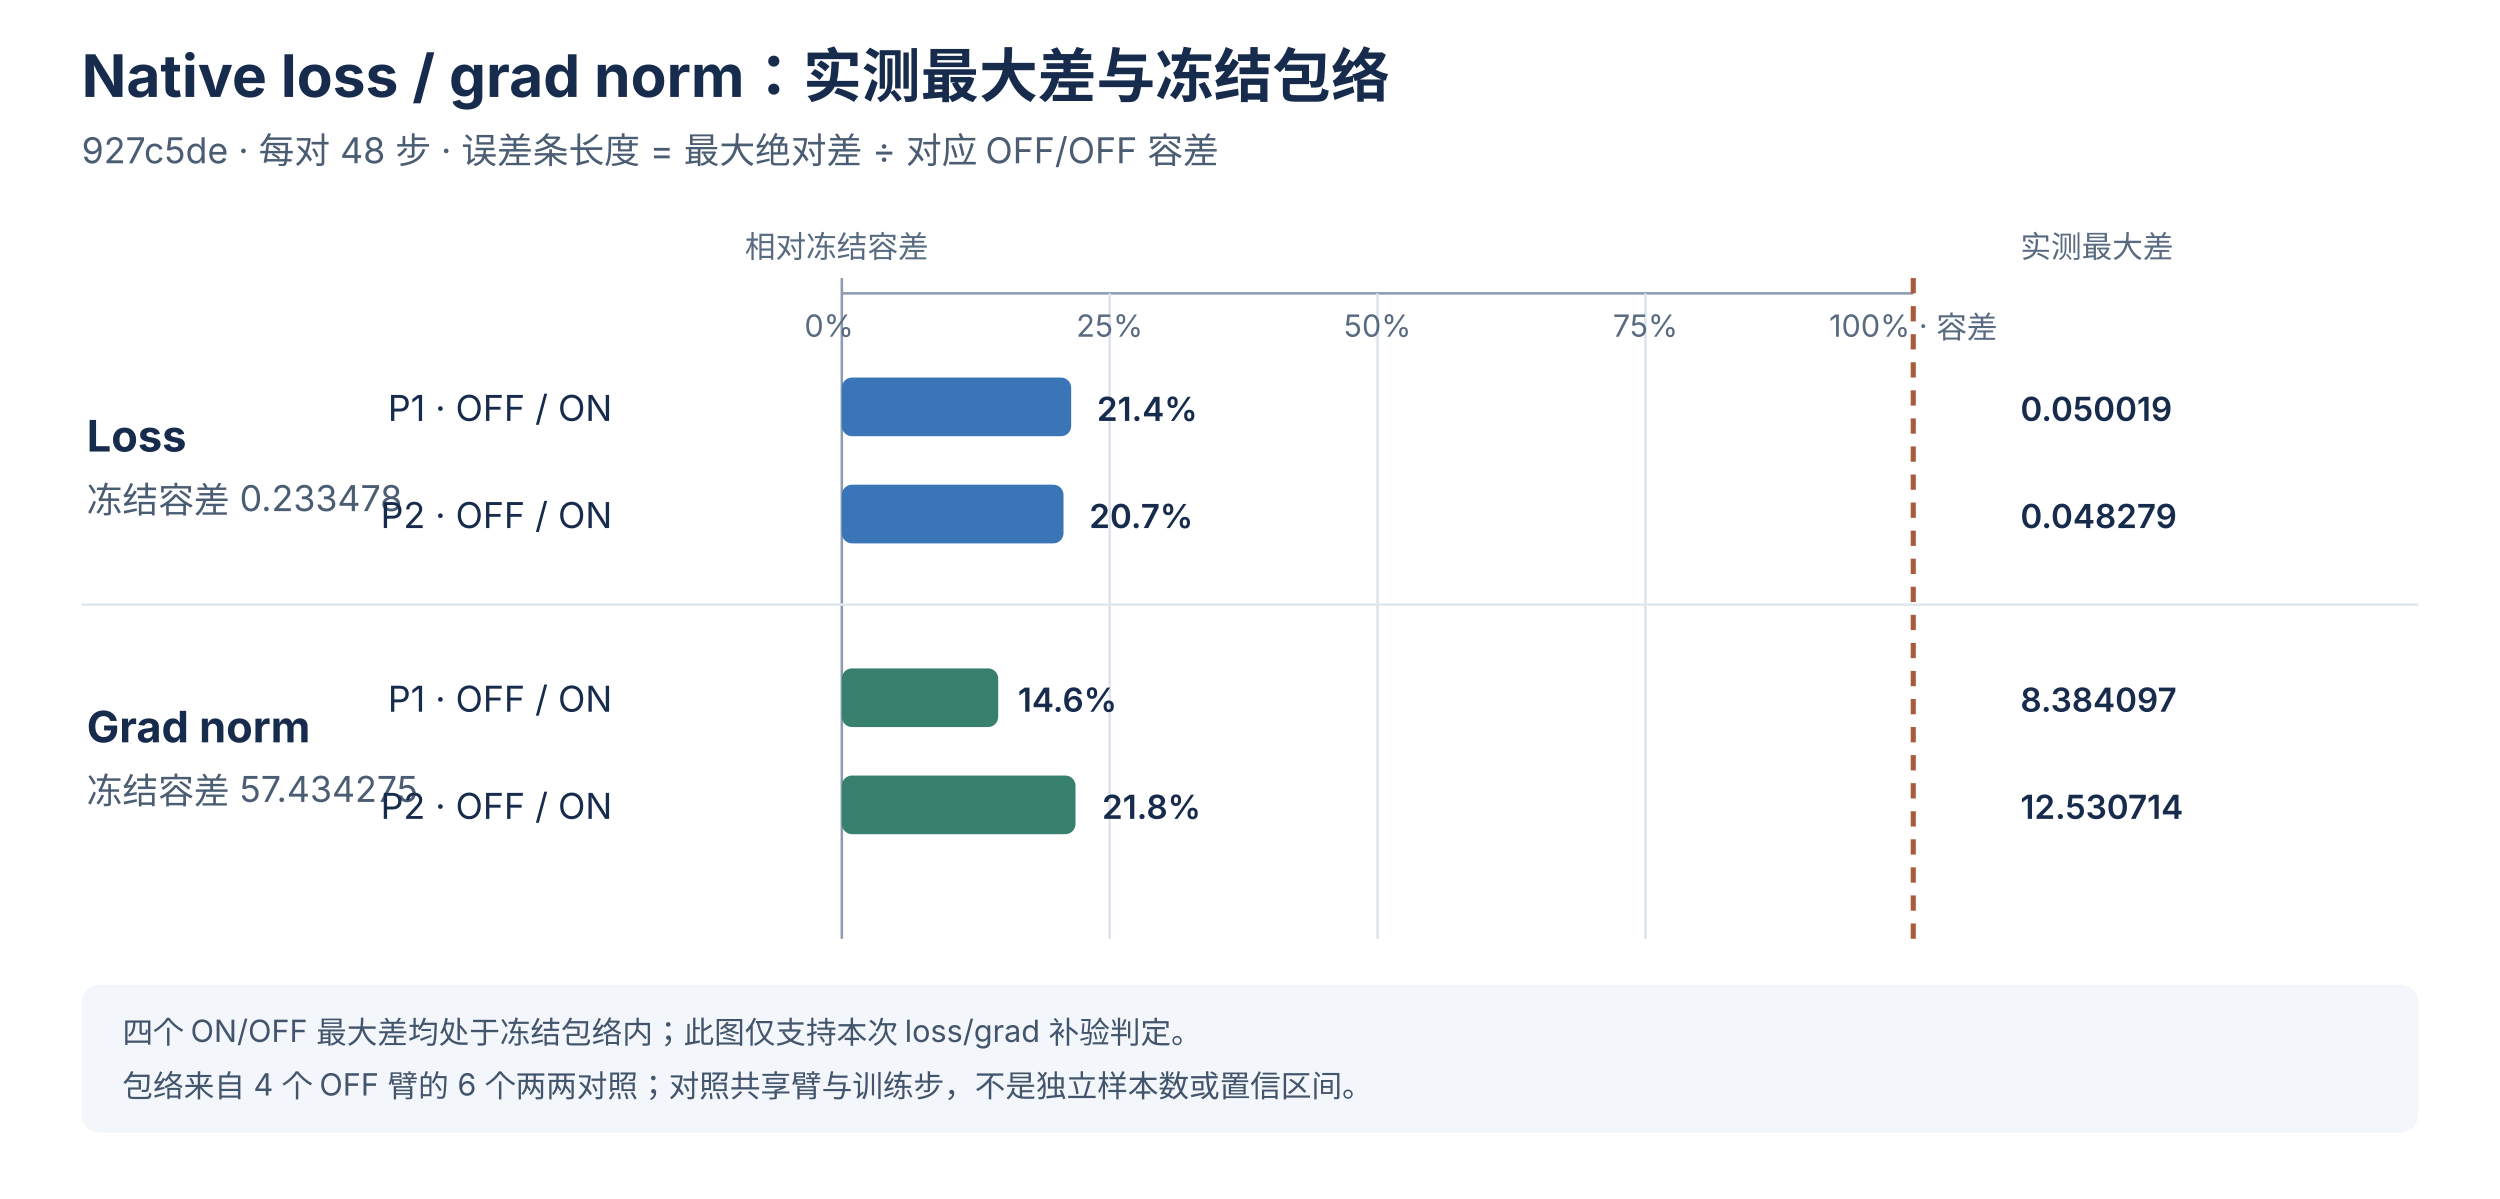
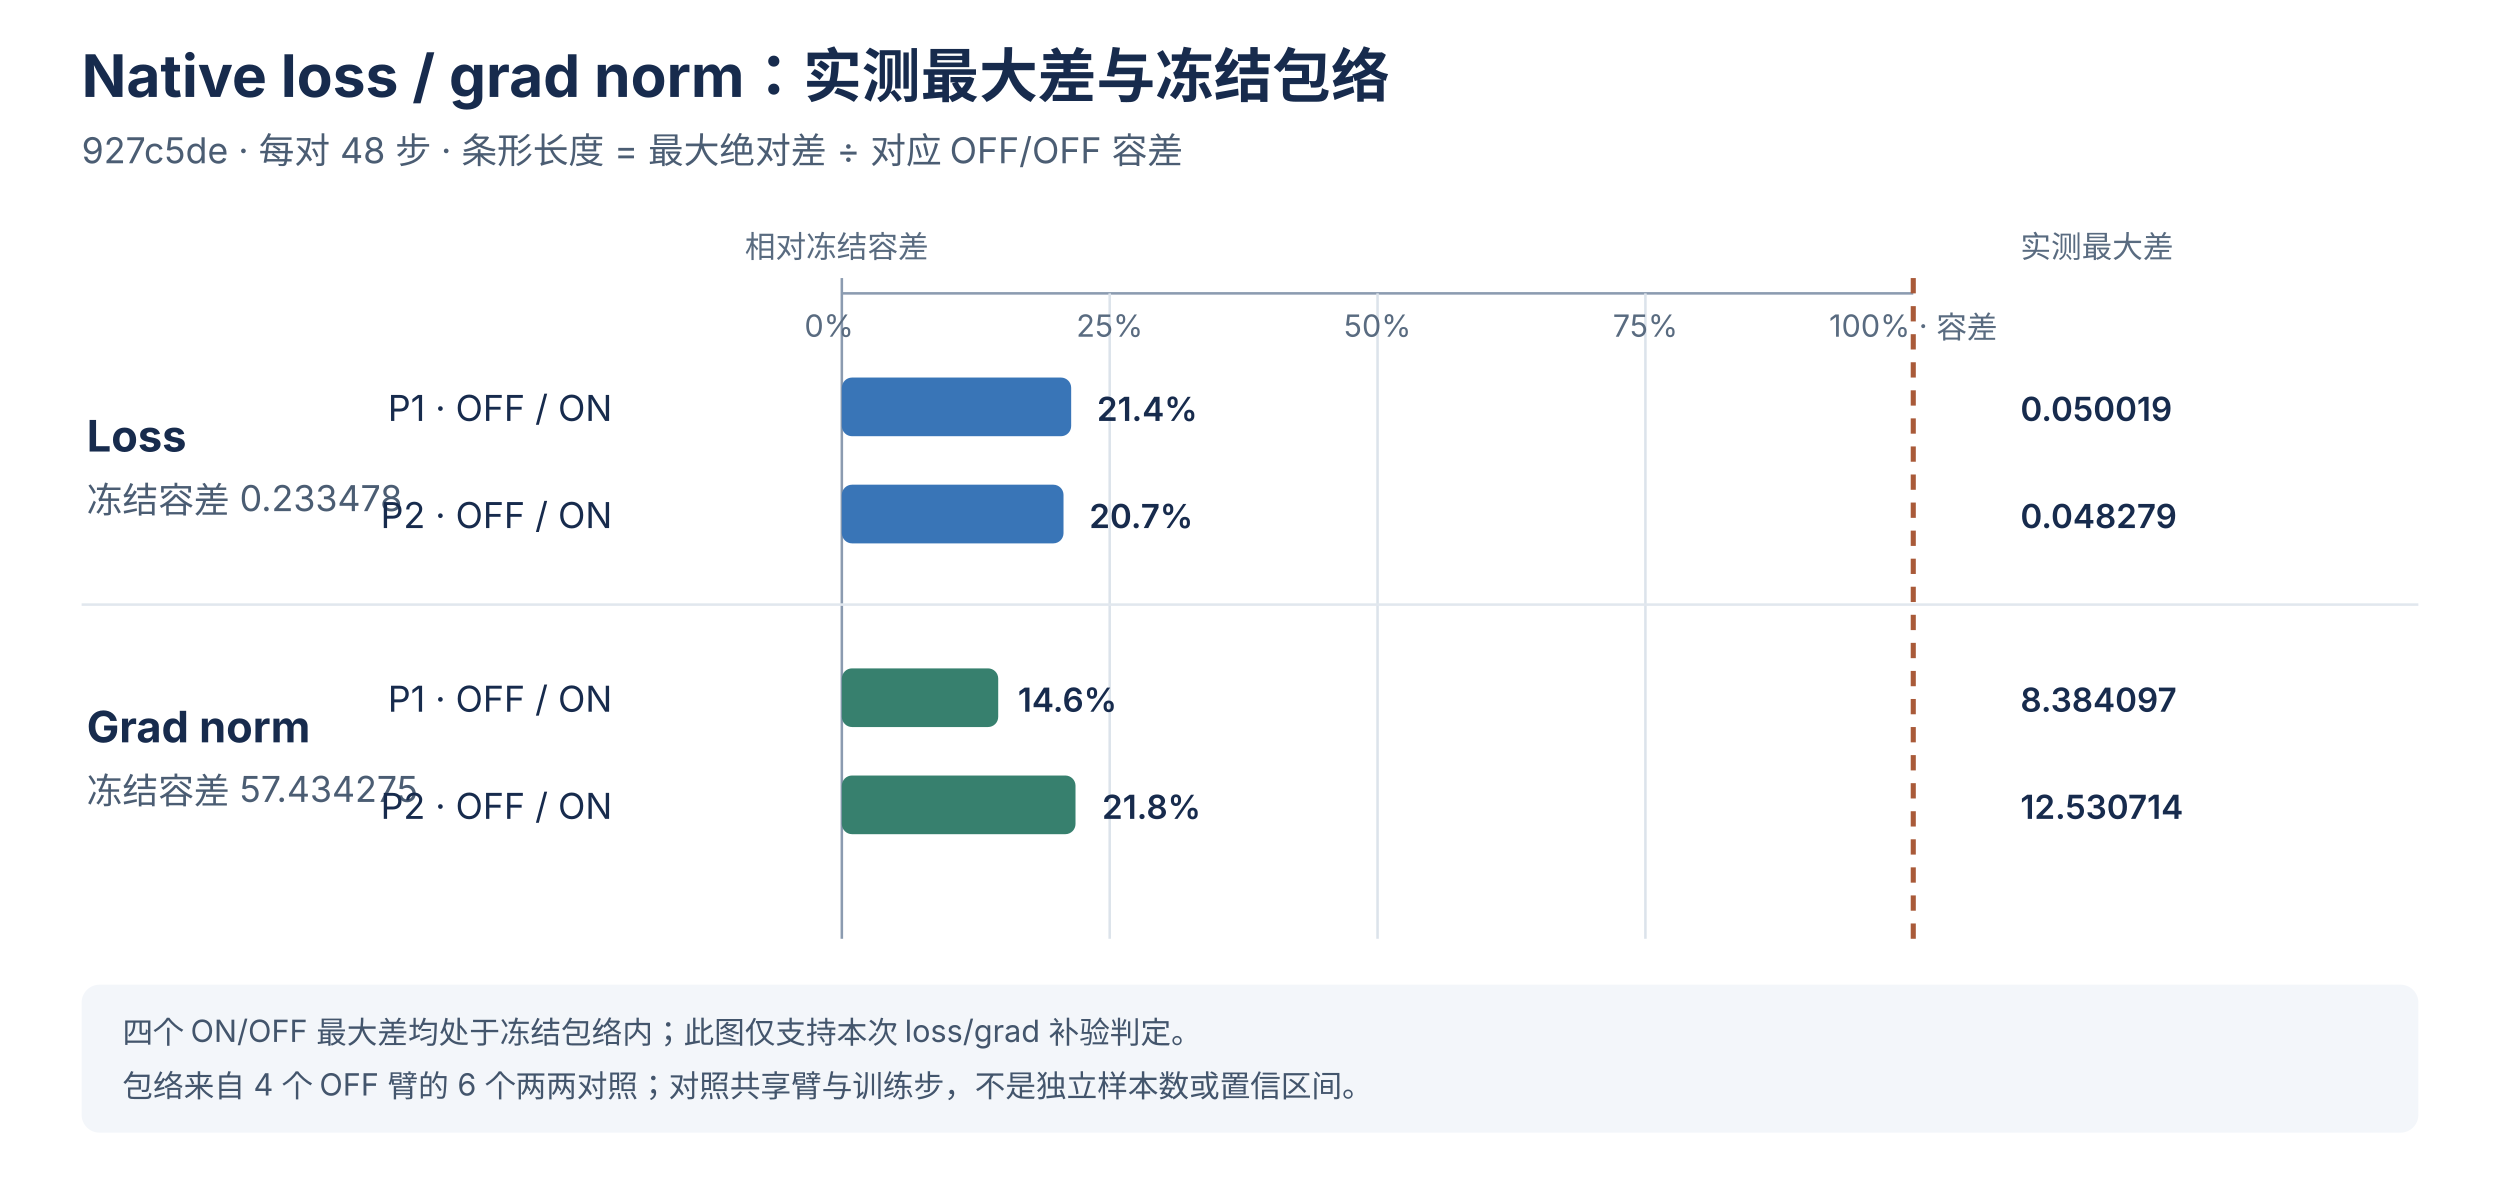
<svg xmlns="http://www.w3.org/2000/svg" width="980" height="470" viewBox="0 0 980 470" role="img" aria-labelledby="title desc">
  <style>
    text { font-family: Inter, -apple-system, BlinkMacSystemFont, "Segoe UI", sans-serif; fill: #172b4d; }
    .title { font-size: 23px; font-weight: 700; }
    .sub { font-size: 14px; fill: #4b5d73; }
    .group { font-size: 17px; font-weight: 700; }
    .row { font-size: 14px; }
    .axis { font-size: 12px; fill: #596b80; }
    .value { font-size: 13px; font-weight: 600; }
    .note { font-size: 12px; fill: #43556c; }
  </style>
  <rect width="980" height="470" fill="#ffffff" />
  <text x="32" y="38" class="title">Native loss / grad norm：实测最大差与冻结包络</text>
-   <text x="32" y="64" class="sub">927c5de · 每对 48 步 · 误差条长度 = 最大绝对差 ÷ 对应 OFF/OFF 容差</text>
+   <text x="32" y="64" class="sub">927c5de · 每对 48 步 · 条形长度 = 最大绝对差 ÷ 对应 OFF/OFF 容差</text>
  <text x="292" y="101" class="axis">相对冻结容差</text>
  <line x1="330" y1="115" x2="750" y2="115" stroke="#8b9bb0" stroke-width="1" />
  <line x1="330" y1="109" x2="330" y2="368" stroke="#8b9bb0" stroke-width="1" />
  <line x1="435" y1="115" x2="435" y2="368" stroke="#dce3eb" />
  <line x1="540" y1="115" x2="540" y2="368" stroke="#dce3eb" />
  <line x1="645" y1="115" x2="645" y2="368" stroke="#dce3eb" />
  <line x1="750" y1="109" x2="750" y2="368" stroke="#a95a39" stroke-width="2" stroke-dasharray="6 5" />
  <text x="325" y="132" class="axis" text-anchor="middle">0%</text>
  <text x="435" y="132" class="axis" text-anchor="middle">25%</text>
  <text x="540" y="132" class="axis" text-anchor="middle">50%</text>
  <text x="645" y="132" class="axis" text-anchor="middle">75%</text>
  <text x="750" y="132" class="axis" text-anchor="middle">100% · 容差</text>
  <text x="792" y="101" class="axis">实测最大差</text>
  <text x="34" y="177" class="group">Loss</text>
  <text x="34" y="201" class="sub">冻结容差 0.233478</text>
  <text x="240" y="165" class="row" text-anchor="end">P1 · OFF / ON</text>
  <rect x="330" y="148" width="89.9" height="23" rx="4" fill="#3975b7" />
  <text x="430" y="165" class="value">21.4%</text>
  <text x="792" y="165" class="value">0.050019</text>
  <text x="240" y="207" class="row" text-anchor="end">P2 · OFF / ON</text>
  <rect x="330" y="190" width="86.9" height="23" rx="4" fill="#3975b7" />
  <text x="427" y="207" class="value">20.7%</text>
  <text x="792" y="207" class="value">0.048279</text>
  <line x1="32" y1="237" x2="948" y2="237" stroke="#e1e7ee" />
  <text x="34" y="291" class="group">Grad norm</text>
  <text x="34" y="315" class="sub">冻结容差 57.434275</text>
  <text x="240" y="279" class="row" text-anchor="end">P1 · OFF / ON</text>
  <rect x="330" y="262" width="61.3" height="23" rx="4" fill="#37806e" />
  <text x="399" y="279" class="value">14.6%</text>
  <text x="792" y="279" class="value">8.384097</text>
  <text x="240" y="321" class="row" text-anchor="end">P2 · OFF / ON</text>
  <rect x="330" y="304" width="91.6" height="23" rx="4" fill="#37806e" />
  <text x="432" y="321" class="value">21.8%</text>
  <text x="792" y="321" class="value">12.530714</text>
  <rect x="32" y="386" width="916" height="58" rx="7" fill="#f3f6fa" />
  <text x="48" y="409" class="note">四个 ON/OFF 最大差均处于冻结包络内；此图仅支持本次 loss/grad 补验判定。</text>
  <text x="48" y="430" class="note">包络来自 4 个 OFF 臂的 6 个两两对照；对照共享臂与训练步，不是独立样本数或置信区间。</text>
</svg>
